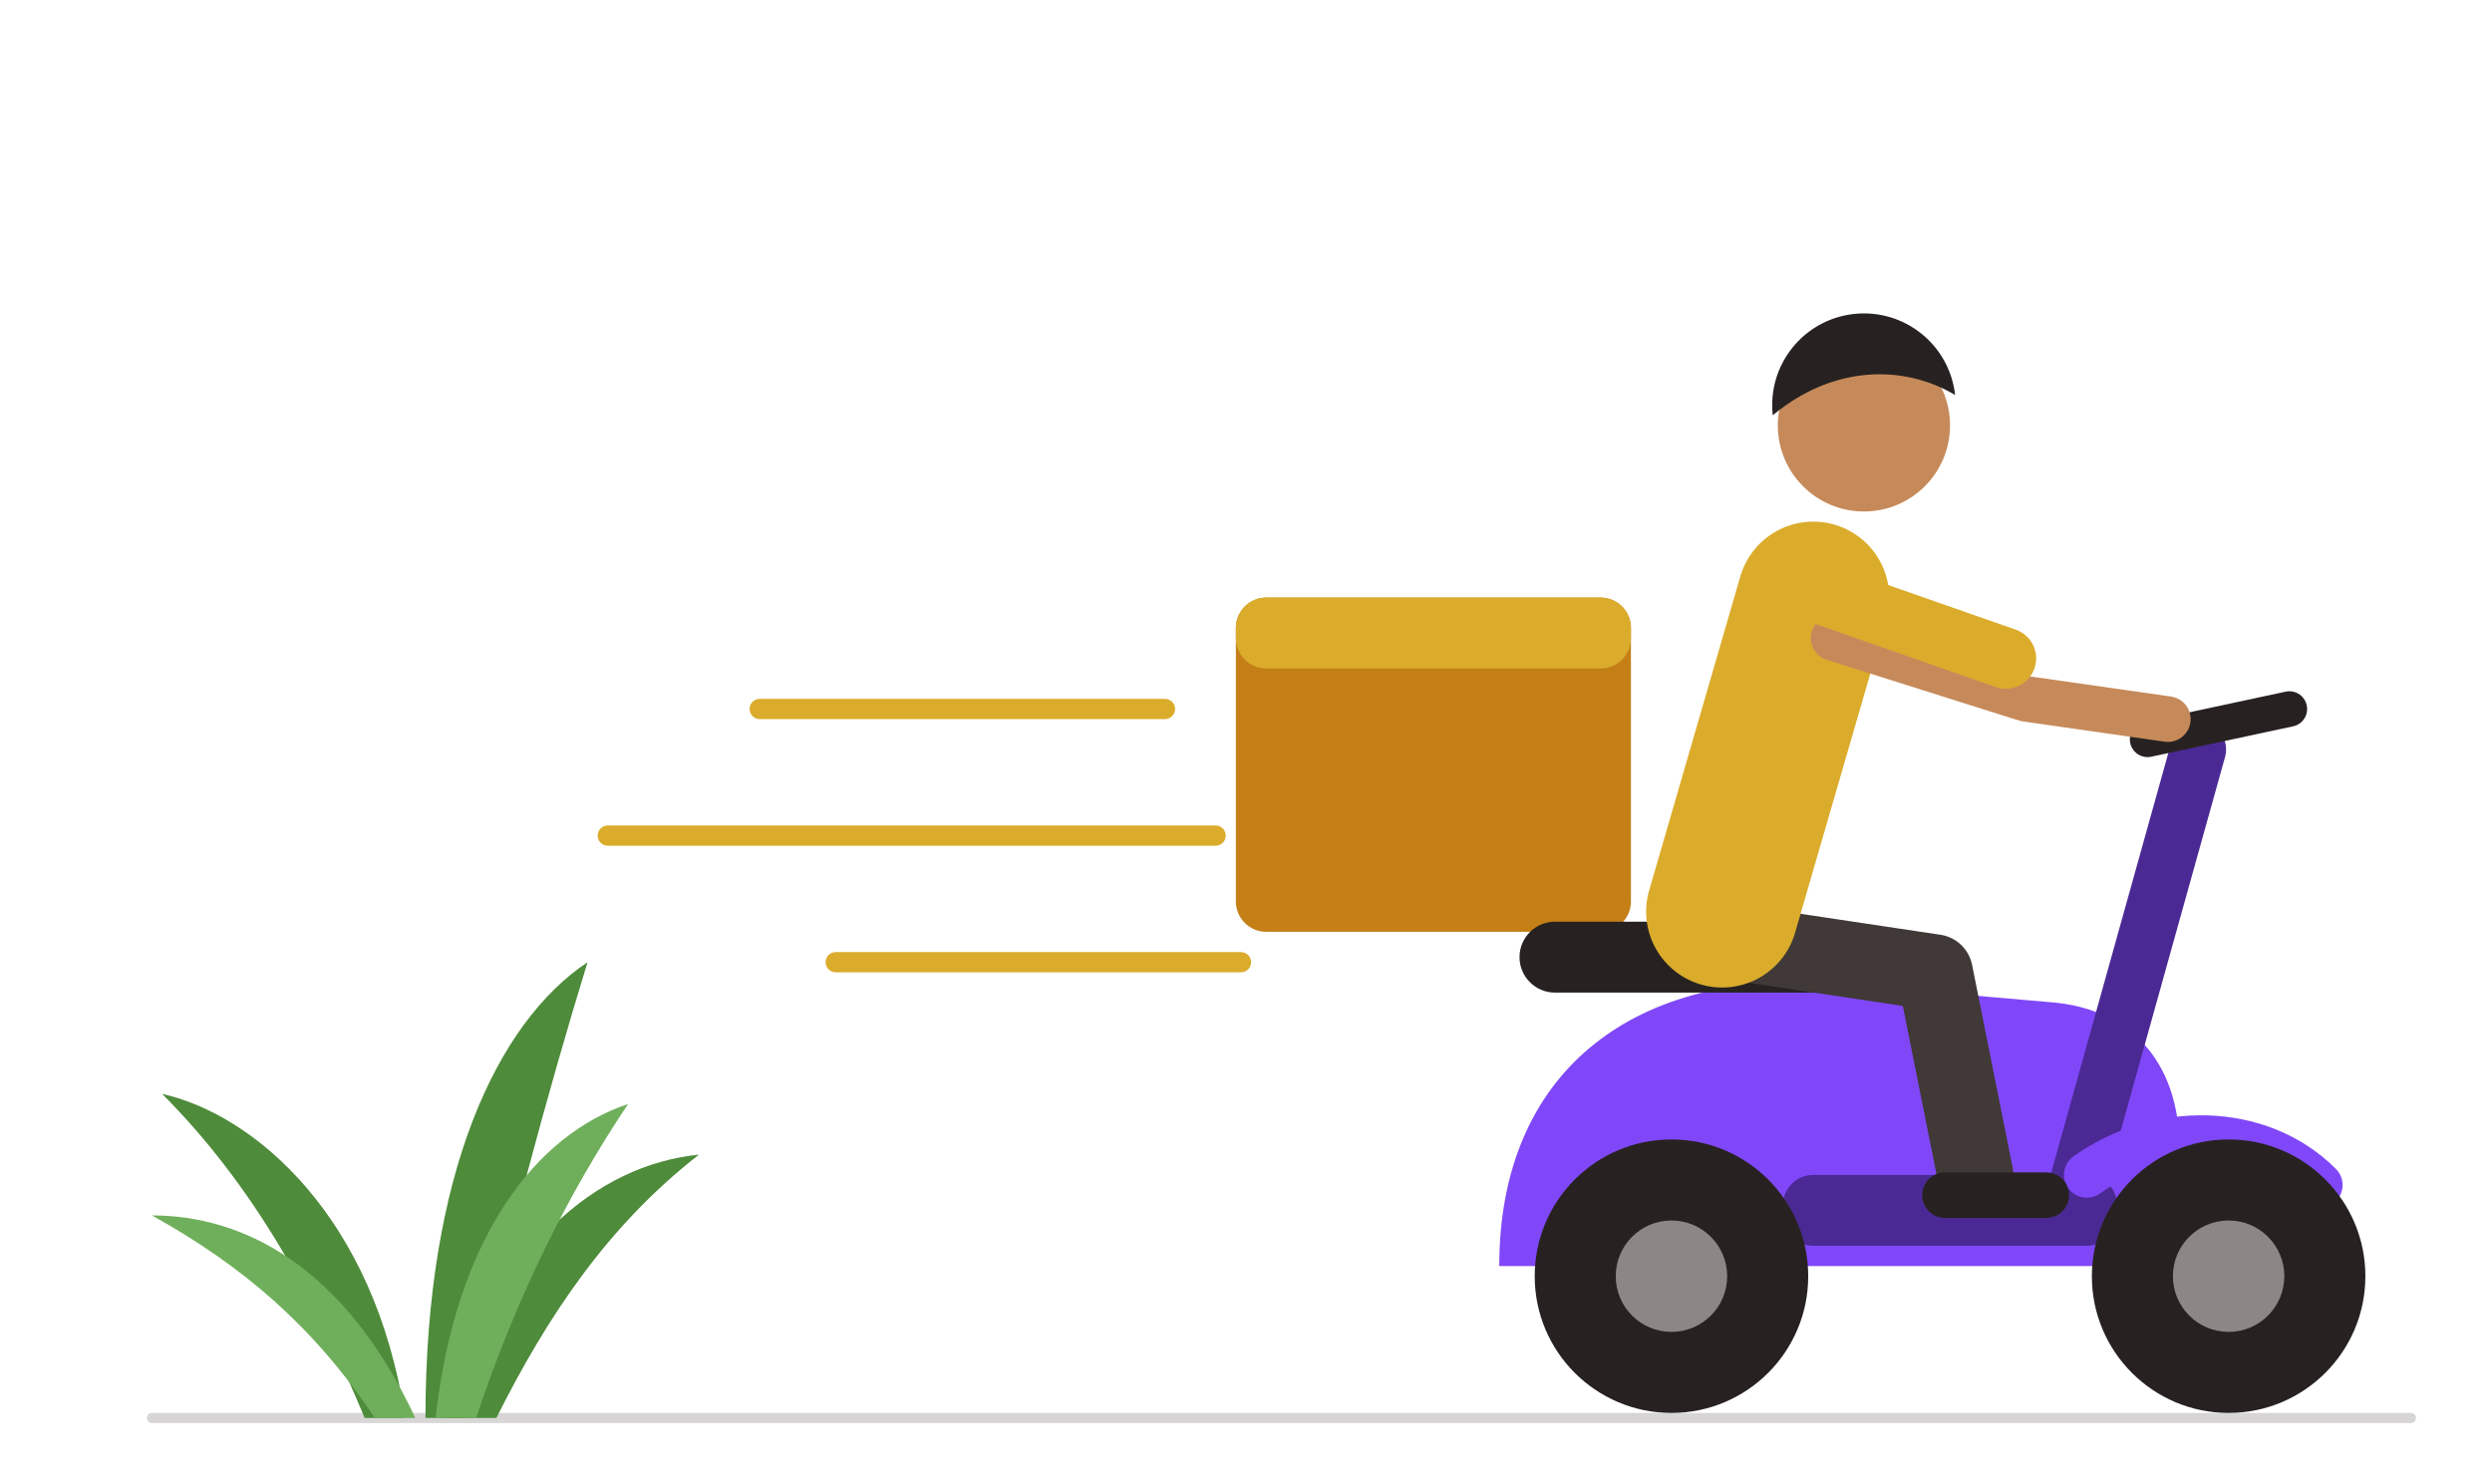
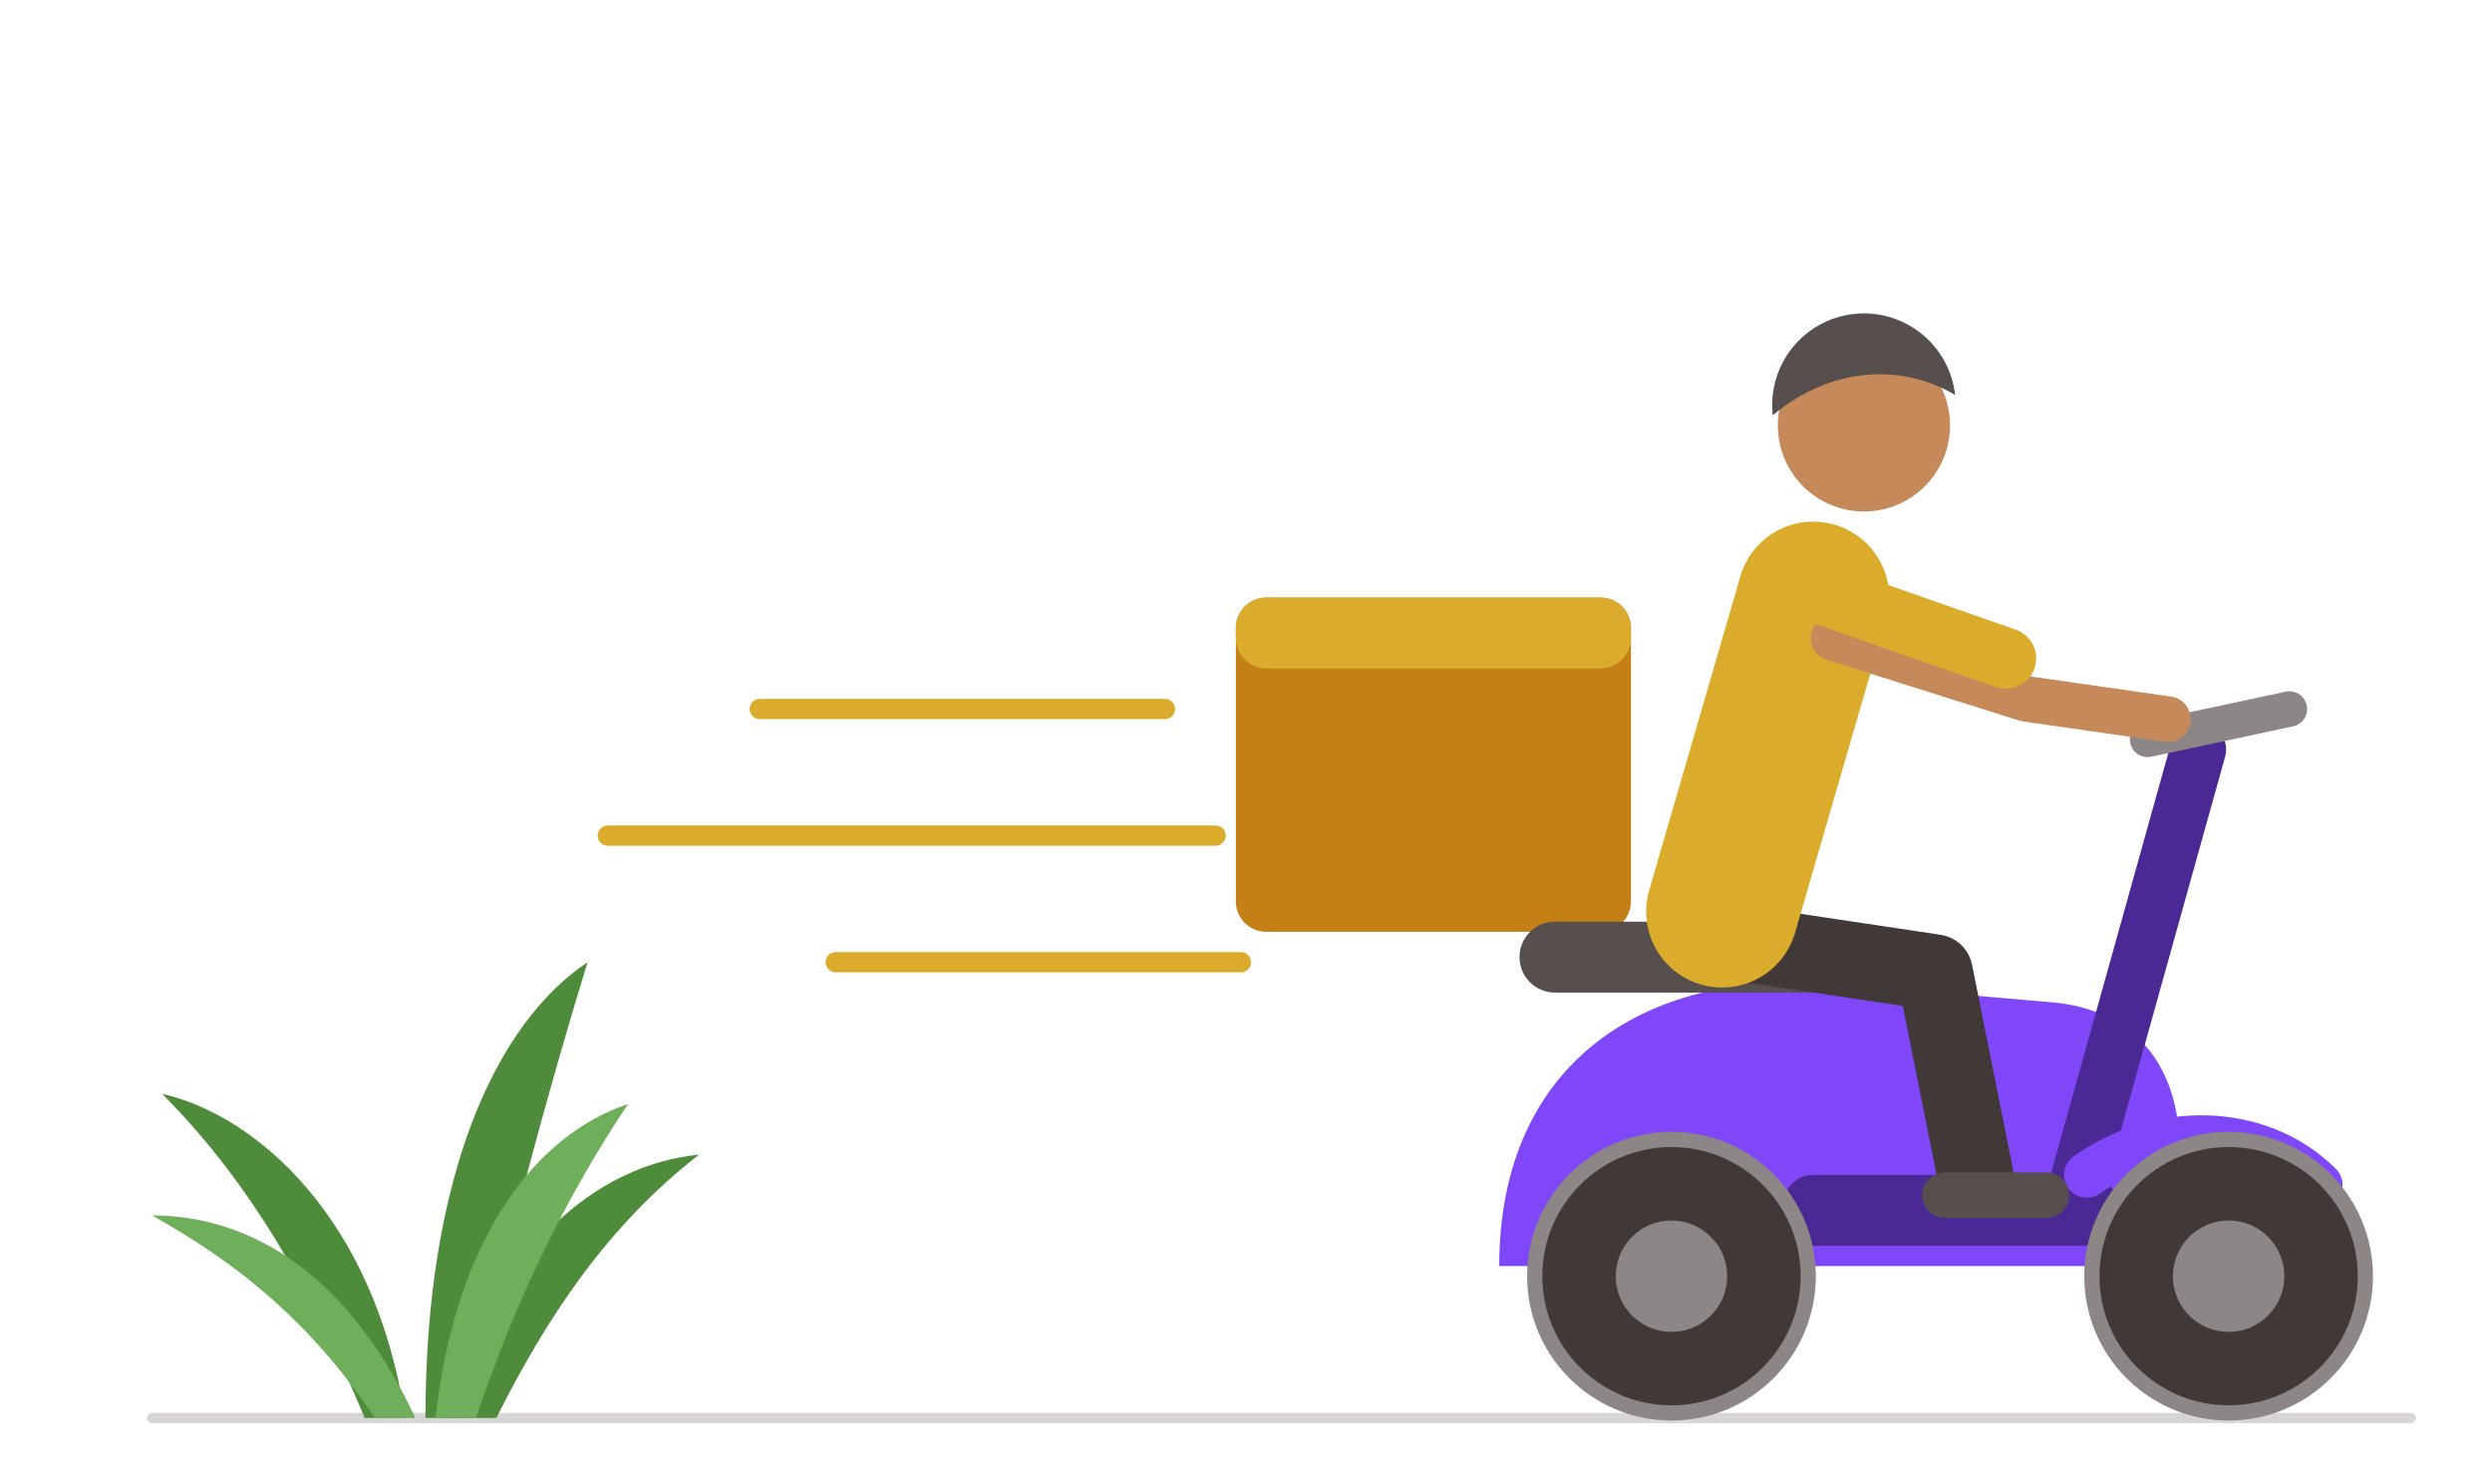
<svg xmlns="http://www.w3.org/2000/svg" viewBox="0 0 492 293" width="492" height="293" role="img" aria-label="Entregador em uma scooter levando o pedido">
  <line x1="30" y1="280" x2="476" y2="280" stroke="#D7D5D5" stroke-width="2" stroke-linecap="round" />
  <g stroke="#DBAC2C" stroke-width="4" stroke-linecap="round">
    <line x1="150" y1="140" x2="230" y2="140" />
    <line x1="120" y1="165" x2="240" y2="165" />
    <line x1="165" y1="190" x2="245" y2="190" />
  </g>
  <g fill="#4E8B3A">
    <path d="M80 280c-6-40-30-60-48-64 18 18 30 40 40 64Z" />
    <path d="M84 280c0-48 14-78 32-90-8 26-16 56-24 90Z" />
    <path d="M88 280c10-34 30-50 50-52-18 14-30 32-40 52Z" />
  </g>
  <g fill="#6FAF5B">
    <path d="M82 280c-14-30-34-40-52-40 18 10 32 22 44 40Z" />
    <path d="M86 280c4-36 20-56 38-62-12 18-22 38-30 62Z" />
  </g>
  <rect x="244" y="118" width="78" height="66" rx="6" fill="#C47F17" />
  <rect x="244" y="118" width="78" height="14" rx="6" fill="#DBAC2C" />
  <path d="M296 250c0-38 26-58 64-56l46 4c18 2 26 16 24 34v18Z" fill="#8047F8" />
  <rect x="352" y="232" width="66" height="14" rx="6" fill="#4B2995" />
  <path d="M410 234 434 148" stroke="#4B2995" stroke-width="11" stroke-linecap="round" />
-   <path d="M424 146l28-6" stroke="#272221" stroke-width="7" stroke-linecap="round" />
+   <path d="M424 146l28-6" stroke="#8D8686" stroke-width="7" stroke-linecap="round" />
  <path d="M412 232c14-10 34-10 46 2" stroke="#8047F8" stroke-width="9" fill="none" stroke-linecap="round" />
-   <rect x="300" y="182" width="66" height="14" rx="7" fill="#272221" />
-   <circle cx="330" cy="252" r="27" fill="#272221" />
+   <rect x="300" y="182" width="66" height="14" rx="7" fill="#574F4D" />
+   <circle cx="330" cy="252" r="27" fill="#403937" stroke="#8D8686" stroke-width="3" />
  <circle cx="330" cy="252" r="11" fill="#8D8686" />
-   <circle cx="440" cy="252" r="27" fill="#272221" />
+   <circle cx="440" cy="252" r="27" fill="#403937" stroke="#8D8686" stroke-width="3" />
  <circle cx="440" cy="252" r="11" fill="#8D8686" />
  <path d="M342 186l40 6 8 40" stroke="#403937" stroke-width="15" fill="none" stroke-linecap="round" stroke-linejoin="round" />
-   <path d="M384 236h20" stroke="#272221" stroke-width="9" stroke-linecap="round" />
+   <path d="M384 236h20" stroke="#574F4D" stroke-width="9" stroke-linecap="round" />
  <path d="M340 180l18-62" stroke="#DBAC2C" stroke-width="30" stroke-linecap="round" />
  <path d="M362 126l38 12 28 4" stroke="#C68A5A" stroke-width="9" fill="none" stroke-linecap="round" stroke-linejoin="round" />
  <path d="M356 116l40 14" stroke="#DBAC2C" stroke-width="12" stroke-linecap="round" />
  <circle cx="368" cy="84" r="17" fill="#C68A5A" />
-   <path d="M350 82a18 18 0 0 1 36-4c-10-6-24-6-36 4Z" fill="#272221" />
+   <path d="M350 82a18 18 0 0 1 36-4c-10-6-24-6-36 4Z" fill="#574F4D" />
</svg>
